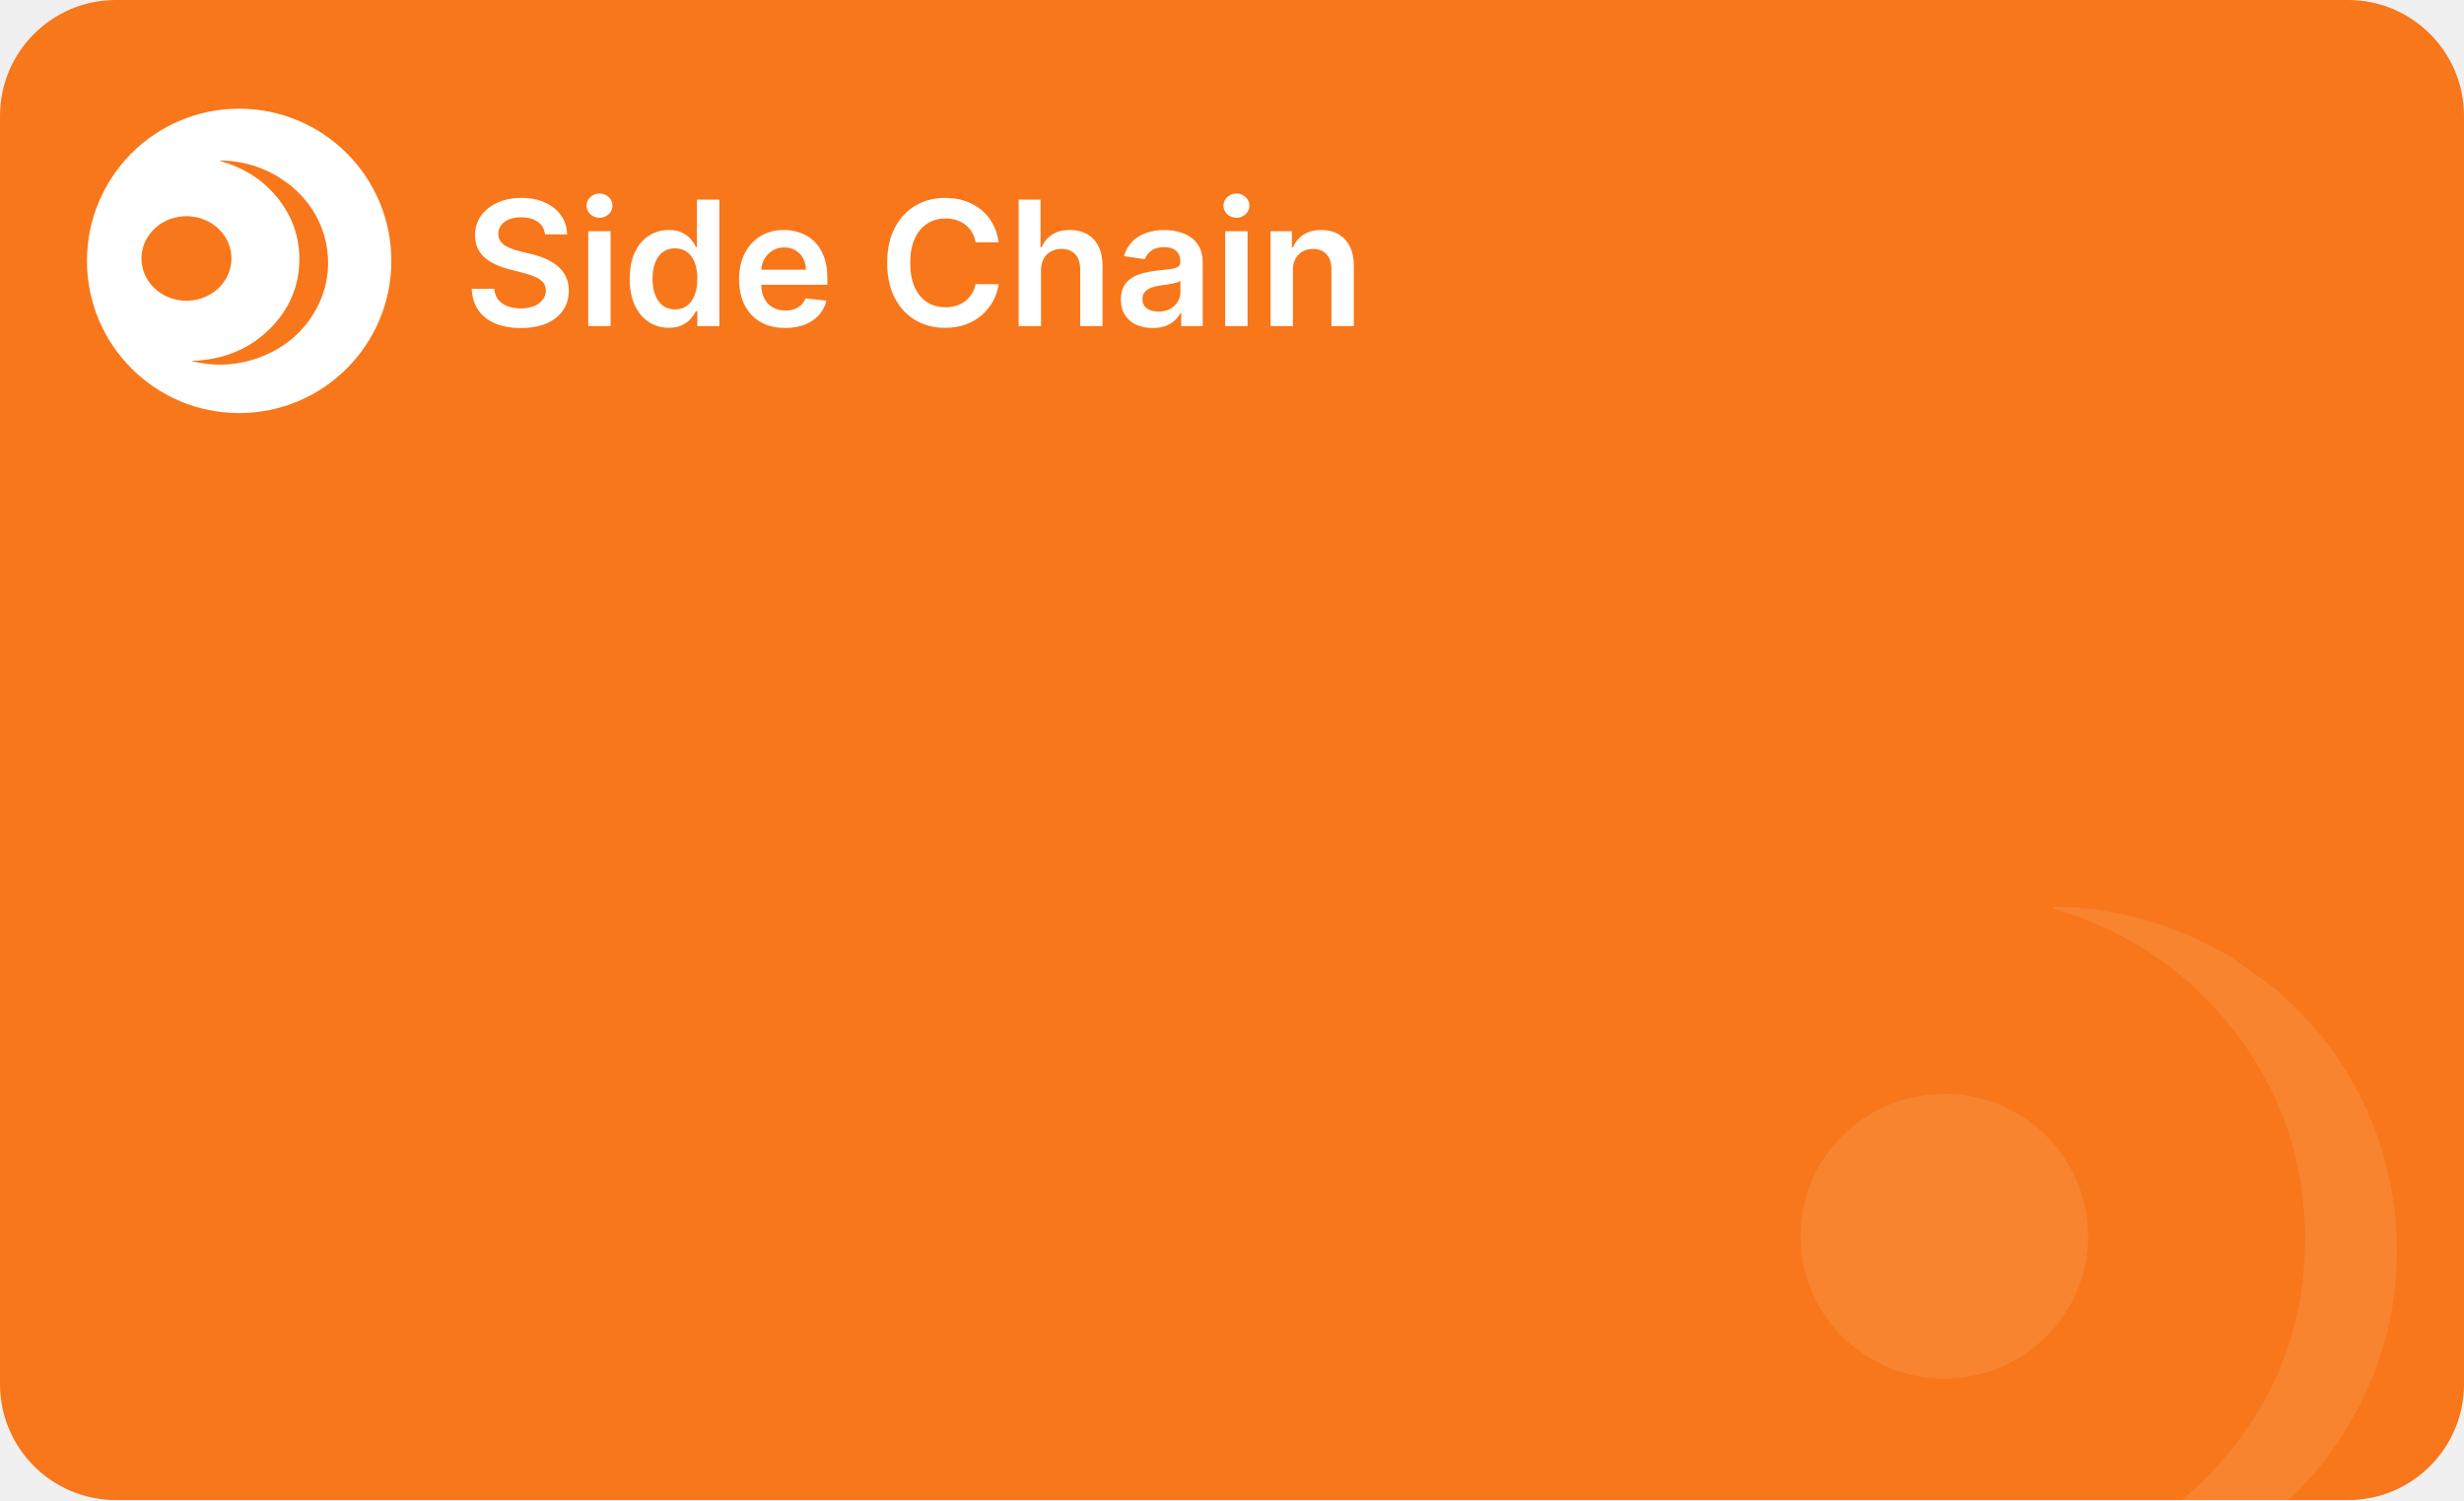
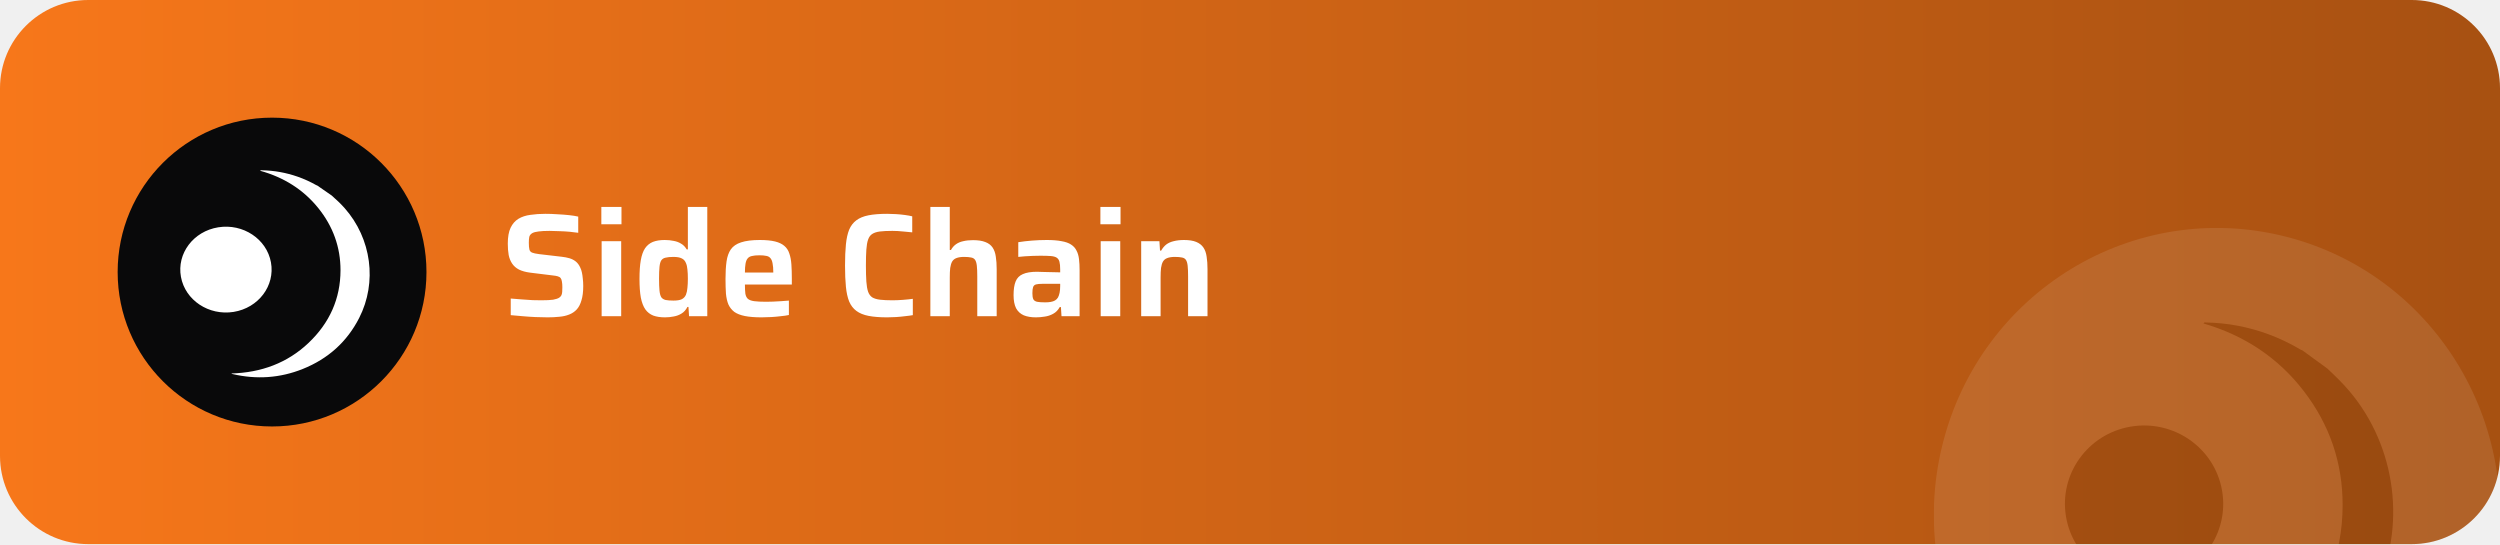
- <svg xmlns="http://www.w3.org/2000/svg" width="340" height="207" viewBox="0 0 340 207" fill="none">
-   <rect width="340" height="207" rx="16" fill="#F7771A" />
-   <rect x="12" y="15" width="42" height="42" rx="21" fill="white" />
-   <ellipse cx="6.201" cy="5.846" rx="6.201" ry="5.846" transform="matrix(0.987189 -0.158652 0.179029 0.983993 18.5605 30.8975)" fill="#F7771A" />
-   <path d="M40.104 25.582C40.717 26.128 41.321 26.681 41.863 27.294C45.532 31.441 46.326 37.389 43.846 42.247C42.206 45.458 39.645 47.791 36.163 49.184C33.083 50.417 29.89 50.634 26.629 49.872C26.575 49.859 26.524 49.841 26.46 49.792C30.534 49.677 34.081 48.364 36.952 45.644C39.825 42.922 41.304 39.611 41.309 35.761C41.313 32.62 40.293 29.777 38.265 27.271C36.243 24.772 33.593 23.116 30.39 22.227C30.451 22.116 30.535 22.154 30.6 22.155C32.28 22.186 33.906 22.479 35.481 23.029C36.365 23.338 37.207 23.724 38.016 24.179C38.056 24.201 38.102 24.212 38.146 24.228L40.102 25.582L40.104 25.582Z" fill="#F7771A" />
-   <path d="M75.207 32.344C75.128 31.599 74.793 31.02 74.202 30.605C73.617 30.19 72.855 29.983 71.918 29.983C71.258 29.983 70.693 30.082 70.222 30.281C69.75 30.48 69.389 30.75 69.139 31.091C68.889 31.432 68.761 31.821 68.756 32.258C68.756 32.622 68.838 32.938 69.003 33.205C69.173 33.472 69.403 33.699 69.693 33.886C69.983 34.068 70.304 34.222 70.656 34.347C71.008 34.472 71.364 34.577 71.722 34.662L73.358 35.071C74.017 35.224 74.651 35.432 75.258 35.693C75.872 35.955 76.421 36.284 76.903 36.682C77.392 37.08 77.778 37.56 78.062 38.122C78.347 38.685 78.489 39.344 78.489 40.099C78.489 41.122 78.227 42.023 77.704 42.801C77.182 43.574 76.426 44.179 75.438 44.617C74.454 45.048 73.264 45.264 71.867 45.264C70.508 45.264 69.329 45.054 68.329 44.633C67.335 44.213 66.557 43.599 65.994 42.793C65.438 41.986 65.136 41.003 65.091 39.844H68.202C68.247 40.452 68.435 40.957 68.764 41.361C69.094 41.764 69.523 42.065 70.051 42.264C70.585 42.463 71.182 42.562 71.841 42.562C72.528 42.562 73.131 42.46 73.648 42.256C74.171 42.045 74.579 41.756 74.875 41.386C75.171 41.011 75.321 40.574 75.327 40.074C75.321 39.619 75.188 39.244 74.926 38.949C74.665 38.648 74.298 38.398 73.827 38.199C73.361 37.994 72.815 37.812 72.19 37.653L70.204 37.142C68.767 36.773 67.631 36.213 66.796 35.463C65.966 34.707 65.551 33.705 65.551 32.455C65.551 31.426 65.829 30.526 66.386 29.753C66.949 28.98 67.713 28.381 68.679 27.954C69.645 27.523 70.739 27.307 71.96 27.307C73.199 27.307 74.284 27.523 75.216 27.954C76.153 28.381 76.889 28.974 77.423 29.736C77.957 30.491 78.233 31.361 78.25 32.344H75.207ZM81.171 45V31.909H84.256V45H81.171ZM82.722 30.051C82.234 30.051 81.813 29.889 81.461 29.565C81.109 29.236 80.933 28.841 80.933 28.381C80.933 27.915 81.109 27.52 81.461 27.196C81.813 26.866 82.234 26.702 82.722 26.702C83.217 26.702 83.637 26.866 83.984 27.196C84.336 27.52 84.512 27.915 84.512 28.381C84.512 28.841 84.336 29.236 83.984 29.565C83.637 29.889 83.217 30.051 82.722 30.051ZM92.287 45.23C91.258 45.23 90.338 44.966 89.526 44.438C88.713 43.909 88.071 43.142 87.599 42.136C87.128 41.131 86.892 39.909 86.892 38.472C86.892 37.017 87.131 35.79 87.608 34.79C88.091 33.784 88.742 33.026 89.56 32.514C90.378 31.997 91.29 31.739 92.296 31.739C93.062 31.739 93.693 31.869 94.188 32.131C94.682 32.386 95.074 32.696 95.364 33.06C95.653 33.418 95.878 33.756 96.037 34.074H96.165V27.546H99.258V45H96.224V42.938H96.037C95.878 43.256 95.648 43.594 95.347 43.952C95.046 44.304 94.648 44.605 94.153 44.855C93.659 45.105 93.037 45.23 92.287 45.23ZM93.148 42.699C93.801 42.699 94.358 42.523 94.818 42.17C95.278 41.812 95.628 41.315 95.867 40.679C96.105 40.043 96.224 39.301 96.224 38.455C96.224 37.608 96.105 36.872 95.867 36.247C95.633 35.622 95.287 35.136 94.827 34.79C94.372 34.443 93.812 34.27 93.148 34.27C92.46 34.27 91.886 34.449 91.426 34.807C90.966 35.165 90.619 35.659 90.386 36.29C90.153 36.92 90.037 37.642 90.037 38.455C90.037 39.273 90.153 40.003 90.386 40.645C90.625 41.281 90.974 41.784 91.435 42.153C91.901 42.517 92.472 42.699 93.148 42.699ZM108.342 45.256C107.029 45.256 105.896 44.983 104.941 44.438C103.992 43.886 103.262 43.108 102.751 42.102C102.239 41.091 101.984 39.901 101.984 38.531C101.984 37.185 102.239 36.003 102.751 34.986C103.268 33.963 103.989 33.168 104.915 32.599C105.842 32.026 106.93 31.739 108.18 31.739C108.987 31.739 109.748 31.869 110.464 32.131C111.185 32.386 111.822 32.784 112.373 33.324C112.93 33.864 113.367 34.551 113.685 35.386C114.004 36.216 114.163 37.205 114.163 38.352V39.298H103.433V37.219H111.205C111.2 36.628 111.072 36.102 110.822 35.642C110.572 35.176 110.222 34.81 109.773 34.543C109.33 34.276 108.813 34.142 108.222 34.142C107.592 34.142 107.038 34.295 106.56 34.602C106.083 34.903 105.711 35.301 105.444 35.795C105.183 36.284 105.049 36.821 105.043 37.406V39.222C105.043 39.983 105.183 40.636 105.461 41.182C105.739 41.722 106.129 42.136 106.629 42.426C107.129 42.71 107.714 42.852 108.384 42.852C108.833 42.852 109.239 42.79 109.603 42.665C109.967 42.534 110.282 42.344 110.549 42.094C110.816 41.844 111.018 41.534 111.154 41.165L114.035 41.489C113.853 42.25 113.506 42.915 112.995 43.483C112.489 44.045 111.842 44.483 111.052 44.795C110.262 45.102 109.359 45.256 108.342 45.256ZM137.803 33.435H134.615C134.524 32.912 134.357 32.449 134.112 32.045C133.868 31.636 133.564 31.29 133.2 31.006C132.837 30.722 132.422 30.509 131.956 30.366C131.496 30.219 130.999 30.145 130.464 30.145C129.516 30.145 128.675 30.384 127.942 30.861C127.209 31.332 126.635 32.026 126.22 32.94C125.805 33.849 125.598 34.96 125.598 36.273C125.598 37.608 125.805 38.733 126.22 39.648C126.641 40.557 127.214 41.244 127.942 41.71C128.675 42.17 129.513 42.401 130.456 42.401C130.979 42.401 131.467 42.332 131.922 42.196C132.382 42.054 132.794 41.847 133.158 41.574C133.527 41.301 133.837 40.966 134.087 40.568C134.342 40.17 134.518 39.716 134.615 39.205L137.803 39.222C137.683 40.051 137.425 40.83 137.027 41.557C136.635 42.284 136.121 42.926 135.484 43.483C134.848 44.034 134.104 44.466 133.251 44.778C132.399 45.085 131.453 45.239 130.413 45.239C128.879 45.239 127.51 44.883 126.305 44.173C125.101 43.463 124.152 42.438 123.459 41.097C122.766 39.756 122.419 38.148 122.419 36.273C122.419 34.392 122.768 32.784 123.467 31.449C124.166 30.108 125.118 29.082 126.322 28.372C127.527 27.662 128.891 27.307 130.413 27.307C131.385 27.307 132.288 27.443 133.124 27.716C133.959 27.989 134.703 28.389 135.357 28.918C136.01 29.44 136.547 30.082 136.967 30.844C137.393 31.599 137.672 32.463 137.803 33.435ZM143.647 37.33V45H140.562V27.546H143.579V34.133H143.732C144.039 33.395 144.513 32.812 145.156 32.386C145.803 31.954 146.627 31.739 147.627 31.739C148.536 31.739 149.329 31.929 150.005 32.31C150.681 32.69 151.204 33.247 151.573 33.98C151.948 34.713 152.136 35.608 152.136 36.665V45H149.05V37.142C149.05 36.261 148.823 35.577 148.369 35.088C147.92 34.594 147.289 34.347 146.477 34.347C145.931 34.347 145.442 34.466 145.011 34.705C144.585 34.938 144.249 35.276 144.005 35.719C143.766 36.162 143.647 36.699 143.647 37.33ZM159.048 45.264C158.218 45.264 157.471 45.117 156.806 44.821C156.147 44.52 155.624 44.077 155.238 43.492C154.857 42.906 154.667 42.185 154.667 41.327C154.667 40.588 154.803 39.977 155.076 39.494C155.349 39.011 155.721 38.625 156.192 38.335C156.664 38.045 157.195 37.827 157.786 37.679C158.383 37.526 158.999 37.415 159.636 37.347C160.403 37.267 161.025 37.196 161.502 37.133C161.979 37.065 162.326 36.963 162.542 36.827C162.763 36.685 162.874 36.466 162.874 36.17V36.119C162.874 35.477 162.684 34.98 162.303 34.628C161.923 34.276 161.374 34.099 160.658 34.099C159.903 34.099 159.303 34.264 158.86 34.594C158.423 34.923 158.127 35.312 157.974 35.761L155.093 35.352C155.32 34.557 155.695 33.892 156.218 33.358C156.741 32.818 157.38 32.415 158.136 32.148C158.891 31.875 159.727 31.739 160.641 31.739C161.272 31.739 161.9 31.812 162.525 31.96C163.15 32.108 163.721 32.352 164.238 32.693C164.755 33.028 165.17 33.486 165.482 34.065C165.8 34.645 165.96 35.369 165.96 36.239V45H162.994V43.202H162.891C162.704 43.565 162.44 43.906 162.099 44.224C161.763 44.537 161.34 44.79 160.829 44.983C160.323 45.17 159.729 45.264 159.048 45.264ZM159.849 42.997C160.468 42.997 161.005 42.875 161.46 42.631C161.914 42.381 162.263 42.051 162.508 41.642C162.758 41.233 162.883 40.787 162.883 40.304V38.761C162.786 38.841 162.621 38.915 162.388 38.983C162.161 39.051 161.906 39.111 161.621 39.162C161.337 39.213 161.056 39.258 160.778 39.298C160.499 39.338 160.258 39.372 160.053 39.401C159.593 39.463 159.181 39.565 158.817 39.707C158.454 39.849 158.167 40.048 157.957 40.304C157.746 40.554 157.641 40.878 157.641 41.276C157.641 41.844 157.849 42.273 158.263 42.562C158.678 42.852 159.207 42.997 159.849 42.997ZM169.062 45V31.909H172.147V45H169.062ZM170.613 30.051C170.124 30.051 169.704 29.889 169.352 29.565C168.999 29.236 168.823 28.841 168.823 28.381C168.823 27.915 168.999 27.52 169.352 27.196C169.704 26.866 170.124 26.702 170.613 26.702C171.107 26.702 171.528 26.866 171.874 27.196C172.227 27.52 172.403 27.915 172.403 28.381C172.403 28.841 172.227 29.236 171.874 29.565C171.528 29.889 171.107 30.051 170.613 30.051ZM178.405 37.33V45H175.32V31.909H178.268V34.133H178.422C178.723 33.401 179.203 32.818 179.862 32.386C180.527 31.954 181.348 31.739 182.325 31.739C183.229 31.739 184.016 31.932 184.686 32.318C185.362 32.705 185.885 33.264 186.254 33.997C186.629 34.73 186.814 35.619 186.808 36.665V45H183.723V37.142C183.723 36.267 183.496 35.582 183.041 35.088C182.592 34.594 181.97 34.347 181.175 34.347C180.635 34.347 180.155 34.466 179.734 34.705C179.32 34.938 178.993 35.276 178.754 35.719C178.521 36.162 178.405 36.699 178.405 37.33Z" fill="white" />
-   <g clip-path="url(#clip0_6566_16668)">
-     <g opacity="0.1" clip-path="url(#clip1_6566_16668)">
-       <ellipse cx="19.842" cy="19.645" rx="19.842" ry="19.645" transform="matrix(0.985835 -0.166854 0.170264 0.985548 245.378 154.536)" fill="white" />
-       <path d="M314.222 136.648C316.183 138.486 318.112 140.347 319.846 142.41C331.569 156.367 334.106 176.384 326.181 192.732C320.941 203.539 312.756 211.39 301.63 216.078C291.787 220.227 281.583 220.958 271.163 218.394C270.99 218.351 270.826 218.291 270.624 218.125C283.641 217.737 294.975 213.32 304.149 204.165C313.331 195.006 318.058 183.862 318.073 170.904C318.088 160.334 314.827 150.765 308.346 142.334C301.886 133.923 293.418 128.347 283.181 125.356C283.374 124.983 283.643 125.11 283.852 125.116C289.22 125.217 294.417 126.205 299.451 128.056C302.275 129.095 304.966 130.396 307.551 131.926C307.677 132 307.827 132.036 307.967 132.092L314.217 136.649L314.222 136.648Z" fill="white" />
+ <svg xmlns="http://www.w3.org/2000/svg" width="340" height="74" viewBox="0 0 340 74" fill="none">
+   <g clip-path="url(#clip0_5273_2388)">
+     <rect width="340" height="74" rx="12" fill="url(#paint0_linear_5273_2388)" />
+     <g opacity="0.1" clip-path="url(#clip1_5273_2388)">
+       <path d="M338.848 79.434C333.705 100.327 312.813 113.042 292.183 107.832C271.562 102.624 259.008 81.461 264.153 60.57C269.293 39.674 290.186 26.958 310.809 32.167C331.438 37.376 343.99 58.541 338.847 79.435L338.848 79.434H338.848Z" fill="white" />
+       <ellipse cx="10.761" cy="10.655" rx="10.761" ry="10.655" transform="matrix(0.985835 -0.166854 0.170264 0.985548 279.171 59.8149)" fill="black" />
+       <path d="M316.509 50.114C317.572 51.111 318.619 52.12 319.559 53.239C325.917 60.809 327.293 71.665 322.994 80.531C320.153 86.393 315.714 90.651 309.679 93.193C304.341 95.444 298.807 95.84 293.155 94.449C293.062 94.426 292.973 94.393 292.863 94.303C299.923 94.093 306.07 91.698 311.046 86.732C316.025 81.765 318.589 75.721 318.597 68.693C318.605 62.96 316.837 57.771 313.322 53.198C309.818 48.636 305.226 45.612 299.673 43.99C299.778 43.788 299.924 43.856 300.038 43.859C302.949 43.915 305.767 44.45 308.497 45.454C310.029 46.018 311.489 46.723 312.89 47.553C312.959 47.593 313.04 47.613 313.116 47.643L316.506 50.114L316.509 50.114Z" fill="black" />
    </g>
+     <rect x="16" y="16" width="42" height="42" rx="21" fill="#09090A" />
+     <ellipse cx="6.201" cy="5.846" rx="6.201" ry="5.846" transform="matrix(0.987189 -0.158652 0.179029 0.983993 23.5605 31.8975)" fill="white" />
+     <path d="M45.104 26.583C45.717 27.129 46.321 27.682 46.863 28.295C50.532 32.442 51.326 38.39 48.846 43.247C47.206 46.459 44.645 48.791 41.163 50.184C38.083 51.417 34.89 51.634 31.629 50.873C31.575 50.86 31.524 50.842 31.46 50.793C35.534 50.677 39.081 49.365 41.952 46.645C44.825 43.923 46.304 40.612 46.309 36.761C46.313 33.62 45.293 30.777 43.265 28.272C41.243 25.773 38.593 24.116 35.39 23.227C35.45 23.116 35.535 23.154 35.6 23.156C37.28 23.186 38.906 23.48 40.481 24.029C41.365 24.338 42.207 24.725 43.016 25.18C43.056 25.201 43.102 25.212 43.146 25.229L45.102 26.583L45.104 26.583Z" fill="white" />
+     <path d="M74.48 43.16C73.973 43.16 73.413 43.147 72.8 43.12C72.2 43.093 71.613 43.053 71.04 43C70.467 42.96 69.94 42.913 69.46 42.86V40.6C69.953 40.64 70.453 40.68 70.96 40.72C71.48 40.76 71.973 40.793 72.44 40.82C72.907 40.833 73.307 40.84 73.64 40.84C74.32 40.84 74.847 40.813 75.22 40.76C75.593 40.693 75.873 40.6 76.06 40.48C76.207 40.373 76.307 40.26 76.36 40.14C76.413 40.007 76.447 39.853 76.46 39.68C76.473 39.493 76.48 39.287 76.48 39.06C76.48 38.753 76.46 38.5 76.42 38.3C76.393 38.1 76.34 37.947 76.26 37.84C76.18 37.72 76.047 37.633 75.86 37.58C75.687 37.527 75.46 37.487 75.18 37.46L72.1 37.08C71.487 37 70.98 36.86 70.58 36.66C70.193 36.46 69.887 36.193 69.66 35.86C69.433 35.527 69.273 35.133 69.18 34.68C69.1 34.227 69.06 33.713 69.06 33.14C69.06 32.233 69.187 31.513 69.44 30.98C69.693 30.447 70.047 30.04 70.5 29.76C70.967 29.48 71.513 29.3 72.14 29.22C72.767 29.127 73.447 29.08 74.18 29.08C74.713 29.08 75.26 29.1 75.82 29.14C76.38 29.167 76.907 29.207 77.4 29.26C77.893 29.313 78.307 29.38 78.64 29.46V31.66C78.307 31.607 77.92 31.56 77.48 31.52C77.04 31.48 76.58 31.453 76.1 31.44C75.62 31.413 75.167 31.4 74.74 31.4C74.113 31.4 73.613 31.427 73.24 31.48C72.88 31.52 72.6 31.593 72.4 31.7C72.173 31.833 72.033 32.007 71.98 32.22C71.94 32.433 71.92 32.7 71.92 33.02C71.92 33.42 71.947 33.727 72 33.94C72.053 34.14 72.18 34.28 72.38 34.36C72.58 34.44 72.893 34.507 73.32 34.56L76.4 34.92C76.773 34.96 77.12 35.027 77.44 35.12C77.76 35.213 78.047 35.36 78.3 35.56C78.553 35.76 78.76 36.04 78.92 36.4C79.013 36.587 79.087 36.807 79.14 37.06C79.193 37.3 79.233 37.573 79.26 37.88C79.3 38.187 79.32 38.527 79.32 38.9C79.32 39.673 79.24 40.32 79.08 40.84C78.933 41.36 78.72 41.773 78.44 42.08C78.16 42.387 77.813 42.62 77.4 42.78C77 42.94 76.553 43.04 76.06 43.08C75.567 43.133 75.04 43.16 74.48 43.16ZM81.782 30.5V28.14H84.522V30.5H81.782ZM81.822 43V32.8H84.482V43H81.822ZM90.45 43.16C89.823 43.16 89.29 43.08 88.85 42.92C88.41 42.747 88.05 42.467 87.77 42.08C87.49 41.68 87.284 41.14 87.15 40.46C87.03 39.78 86.97 38.933 86.97 37.92C86.97 36.907 87.03 36.06 87.15 35.38C87.27 34.7 87.463 34.16 87.73 33.76C88.01 33.36 88.364 33.073 88.79 32.9C89.23 32.727 89.763 32.64 90.39 32.64C90.83 32.64 91.237 32.68 91.61 32.76C91.997 32.827 92.337 32.953 92.63 33.14C92.937 33.313 93.19 33.573 93.39 33.92H93.55V28.14H96.19V43H93.71L93.63 41.74H93.49C93.29 42.14 93.023 42.44 92.69 42.64C92.37 42.84 92.017 42.973 91.63 43.04C91.243 43.12 90.85 43.16 90.45 43.16ZM91.59 40.88C92.084 40.88 92.457 40.82 92.71 40.7C92.977 40.567 93.17 40.36 93.29 40.08C93.397 39.813 93.463 39.5 93.49 39.14C93.53 38.78 93.55 38.367 93.55 37.9C93.55 37.42 93.53 37.007 93.49 36.66C93.463 36.313 93.397 36.02 93.29 35.78C93.17 35.473 92.977 35.26 92.71 35.14C92.457 35.007 92.084 34.94 91.59 34.94C91.15 34.94 90.797 34.973 90.53 35.04C90.263 35.093 90.064 35.22 89.93 35.42C89.81 35.607 89.73 35.9 89.69 36.3C89.65 36.687 89.63 37.22 89.63 37.9C89.63 38.58 89.65 39.12 89.69 39.52C89.73 39.92 89.81 40.22 89.93 40.42C90.064 40.607 90.263 40.733 90.53 40.8C90.797 40.853 91.15 40.88 91.59 40.88ZM103.569 43.16C102.663 43.16 101.909 43.1 101.309 42.98C100.709 42.86 100.229 42.673 99.869 42.42C99.523 42.153 99.256 41.82 99.069 41.42C98.896 41.007 98.783 40.513 98.729 39.94C98.689 39.353 98.669 38.68 98.669 37.92C98.669 37.013 98.716 36.227 98.809 35.56C98.903 34.893 99.096 34.347 99.389 33.92C99.696 33.48 100.163 33.16 100.789 32.96C101.429 32.747 102.276 32.64 103.329 32.64C104.183 32.64 104.876 32.707 105.409 32.84C105.943 32.973 106.363 33.173 106.669 33.44C106.989 33.707 107.216 34.053 107.349 34.48C107.496 34.893 107.589 35.387 107.629 35.96C107.669 36.533 107.689 37.187 107.689 37.92V38.7H101.309C101.309 39.207 101.329 39.62 101.369 39.94C101.423 40.247 101.536 40.48 101.709 40.64C101.896 40.8 102.183 40.907 102.569 40.96C102.969 41.013 103.509 41.04 104.189 41.04C104.469 41.04 104.783 41.033 105.129 41.02C105.489 41.007 105.856 40.987 106.229 40.96C106.616 40.933 106.969 40.907 107.289 40.88V42.84C106.996 42.907 106.636 42.96 106.209 43C105.796 43.053 105.356 43.093 104.889 43.12C104.436 43.147 103.996 43.16 103.569 43.16ZM105.169 37.38V37.06C105.169 36.54 105.136 36.127 105.069 35.82C105.016 35.5 104.916 35.26 104.769 35.1C104.636 34.94 104.449 34.84 104.209 34.8C103.969 34.747 103.663 34.72 103.289 34.72C102.849 34.72 102.503 34.753 102.249 34.82C101.996 34.873 101.803 34.987 101.669 35.16C101.536 35.32 101.443 35.56 101.389 35.88C101.336 36.187 101.309 36.58 101.309 37.06H105.529L105.169 37.38ZM120.664 43.16C119.65 43.16 118.804 43.093 118.124 42.96C117.444 42.827 116.89 42.6 116.464 42.28C116.037 41.96 115.71 41.533 115.484 41C115.27 40.467 115.124 39.8 115.044 39C114.964 38.2 114.924 37.24 114.924 36.12C114.924 35 114.964 34.04 115.044 33.24C115.124 32.44 115.27 31.773 115.484 31.24C115.71 30.707 116.037 30.28 116.464 29.96C116.89 29.64 117.444 29.413 118.124 29.28C118.804 29.147 119.65 29.08 120.664 29.08C121.05 29.08 121.45 29.093 121.864 29.12C122.29 29.147 122.697 29.187 123.084 29.24C123.47 29.293 123.797 29.353 124.064 29.42V31.6C123.704 31.56 123.357 31.527 123.024 31.5C122.69 31.46 122.377 31.433 122.084 31.42C121.804 31.407 121.564 31.4 121.364 31.4C120.684 31.4 120.124 31.427 119.684 31.48C119.244 31.533 118.89 31.647 118.624 31.82C118.37 31.98 118.184 32.233 118.064 32.58C117.944 32.913 117.864 33.367 117.824 33.94C117.784 34.513 117.764 35.24 117.764 36.12C117.764 36.987 117.784 37.713 117.824 38.3C117.864 38.873 117.944 39.333 118.064 39.68C118.184 40.013 118.37 40.267 118.624 40.44C118.89 40.6 119.244 40.707 119.684 40.76C120.124 40.813 120.684 40.84 121.364 40.84C121.804 40.84 122.284 40.82 122.804 40.78C123.324 40.74 123.77 40.693 124.144 40.64V42.86C123.85 42.913 123.504 42.96 123.104 43C122.704 43.053 122.29 43.093 121.864 43.12C121.45 43.147 121.05 43.16 120.664 43.16ZM126.529 43V28.14H129.169V34H129.329C129.503 33.68 129.729 33.42 130.009 33.22C130.289 33.02 130.623 32.88 131.009 32.8C131.396 32.707 131.836 32.66 132.329 32.66C133.023 32.66 133.583 32.747 134.009 32.92C134.436 33.08 134.763 33.327 134.989 33.66C135.216 33.993 135.363 34.407 135.429 34.9C135.509 35.393 135.549 35.967 135.549 36.62V43H132.909V37.6C132.909 36.987 132.889 36.5 132.849 36.14C132.809 35.78 132.729 35.513 132.609 35.34C132.489 35.167 132.309 35.06 132.069 35.02C131.829 34.967 131.509 34.94 131.109 34.94C130.683 34.94 130.336 34.993 130.069 35.1C129.816 35.193 129.623 35.353 129.489 35.58C129.369 35.793 129.283 36.08 129.229 36.44C129.189 36.787 129.169 37.213 129.169 37.72V43H126.529ZM140.885 43.16C140.232 43.16 139.678 43.067 139.225 42.88C138.772 42.68 138.425 42.36 138.185 41.92C137.958 41.467 137.845 40.873 137.845 40.14C137.845 39.353 137.938 38.733 138.125 38.28C138.312 37.813 138.638 37.48 139.105 37.28C139.572 37.067 140.218 36.96 141.045 36.96C141.178 36.96 141.365 36.967 141.605 36.98C141.845 36.98 142.118 36.987 142.425 37C142.732 37 143.038 37.007 143.345 37.02C143.652 37.02 143.932 37.027 144.185 37.04V36.64C144.185 36.2 144.152 35.853 144.085 35.6C144.018 35.347 143.892 35.16 143.705 35.04C143.518 34.92 143.245 34.847 142.885 34.82C142.525 34.793 142.058 34.78 141.485 34.78C141.192 34.78 140.852 34.787 140.465 34.8C140.078 34.813 139.705 34.833 139.345 34.86C138.985 34.887 138.698 34.913 138.485 34.94V32.94C139.058 32.847 139.678 32.773 140.345 32.72C141.012 32.667 141.685 32.64 142.365 32.64C143.165 32.64 143.832 32.693 144.365 32.8C144.912 32.893 145.345 33.047 145.665 33.26C145.998 33.473 146.245 33.747 146.405 34.08C146.578 34.4 146.692 34.787 146.745 35.24C146.798 35.68 146.825 36.187 146.825 36.76V43H144.365L144.285 41.76H144.125C143.898 42.173 143.598 42.48 143.225 42.68C142.865 42.88 142.478 43.007 142.065 43.06C141.665 43.127 141.272 43.16 140.885 43.16ZM142.145 41.12C142.438 41.12 142.692 41.1 142.905 41.06C143.132 41.02 143.325 40.953 143.485 40.86C143.658 40.753 143.792 40.62 143.885 40.46C143.978 40.287 144.052 40.073 144.105 39.82C144.158 39.567 144.185 39.26 144.185 38.9V38.6H141.765C141.392 38.6 141.105 38.627 140.905 38.68C140.705 38.733 140.572 38.853 140.505 39.04C140.438 39.227 140.405 39.507 140.405 39.88C140.405 40.227 140.445 40.493 140.525 40.68C140.605 40.853 140.772 40.973 141.025 41.04C141.278 41.093 141.652 41.12 142.145 41.12ZM149.653 30.5V28.14H152.393V30.5H149.653ZM149.693 43V32.8H152.353V43H149.693ZM155.201 43V32.8H157.681L157.761 34.08H157.921C158.108 33.747 158.335 33.473 158.601 33.26C158.881 33.047 159.221 32.893 159.621 32.8C160.035 32.693 160.501 32.64 161.021 32.64C161.715 32.64 162.268 32.727 162.681 32.9C163.108 33.073 163.435 33.327 163.661 33.66C163.888 33.993 164.035 34.407 164.101 34.9C164.181 35.393 164.221 35.967 164.221 36.62V43H161.581V37.6C161.581 36.987 161.561 36.5 161.521 36.14C161.481 35.78 161.401 35.513 161.281 35.34C161.161 35.167 160.981 35.06 160.741 35.02C160.501 34.967 160.181 34.94 159.781 34.94C159.355 34.94 159.008 34.993 158.741 35.1C158.488 35.193 158.295 35.353 158.161 35.58C158.041 35.793 157.955 36.08 157.901 36.44C157.861 36.787 157.841 37.213 157.841 37.72V43H155.201Z" fill="white" />
  </g>
  <defs>
-     <clipPath id="clip0_6566_16668">
-       <rect width="113" height="113" fill="white" transform="translate(221 94)" />
+     <linearGradient id="paint0_linear_5273_2388" x1="0" y1="37" x2="434.5" y2="37" gradientUnits="userSpaceOnUse">
+       <stop stop-color="#F7771A" />
+       <stop offset="1" stop-color="#91460F" />
+     </linearGradient>
+     <clipPath id="clip0_5273_2388">
+       <rect width="340" height="74" rx="12" fill="white" />
    </clipPath>
-     <clipPath id="clip1_6566_16668">
-       <rect width="109" height="110" fill="white" transform="translate(247 122)" />
+     <clipPath id="clip1_5273_2388">
+       <rect width="77" height="78" fill="white" transform="translate(263 31)" />
    </clipPath>
  </defs>
</svg>
